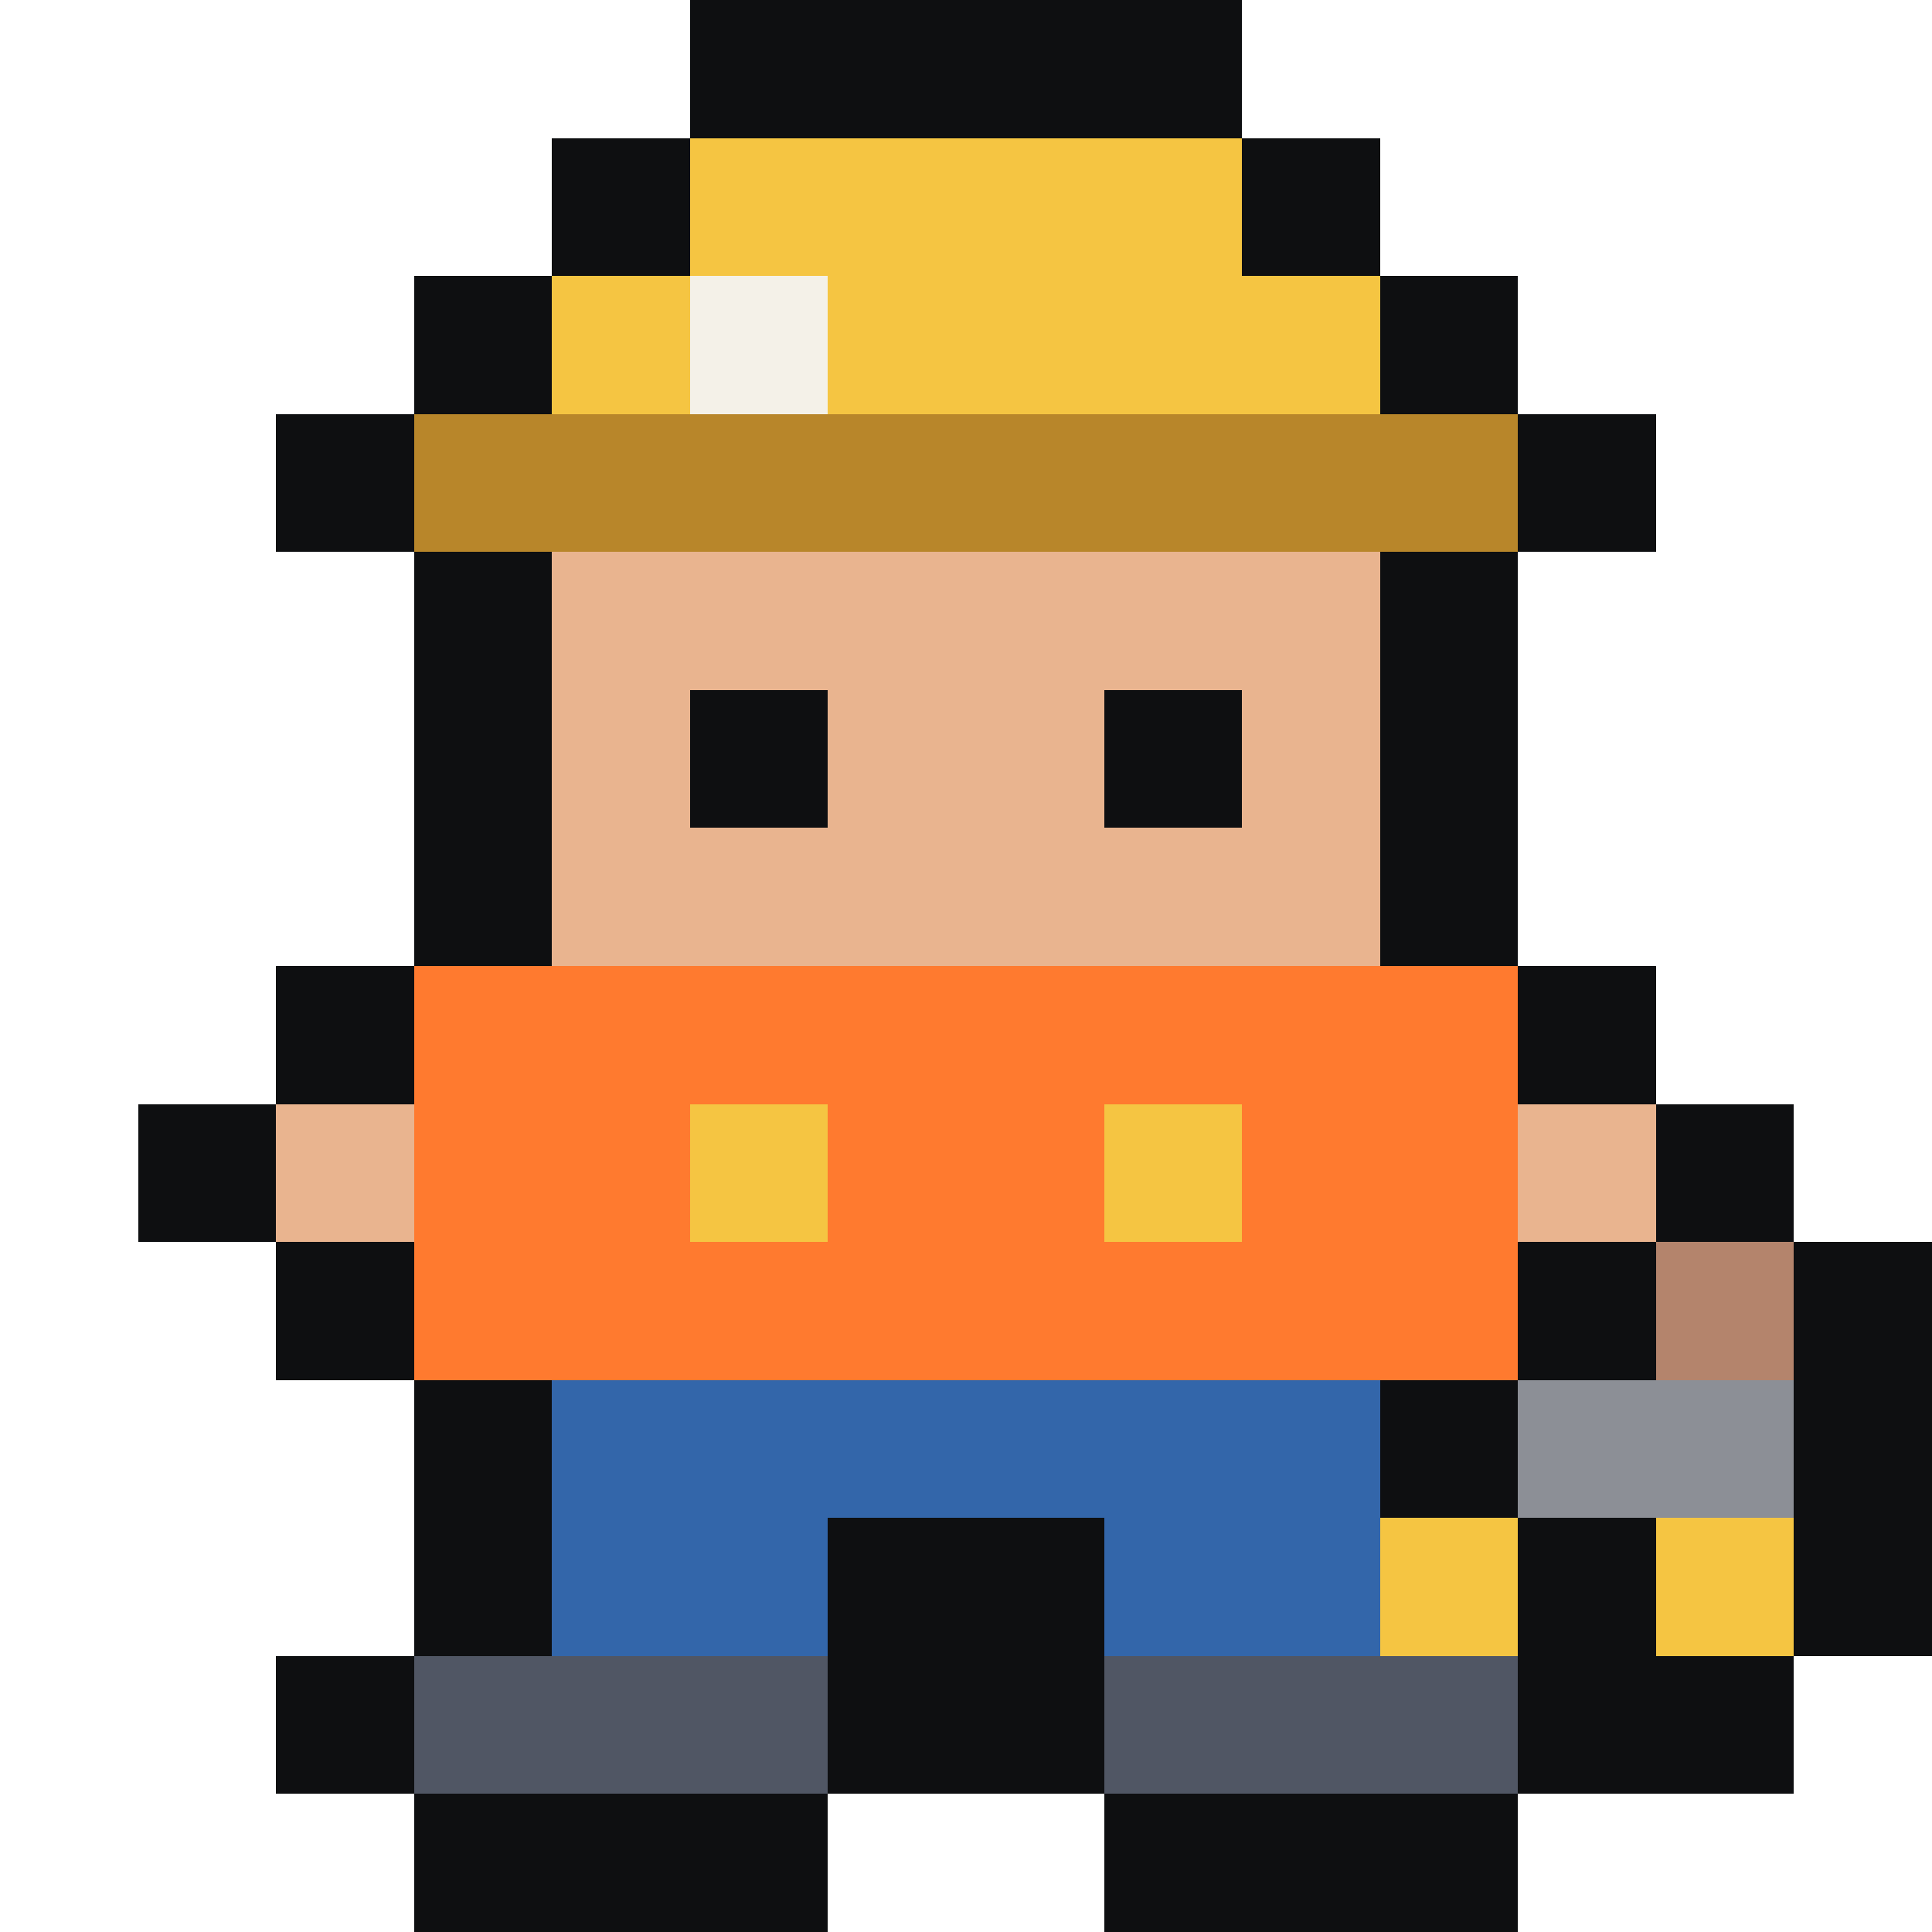
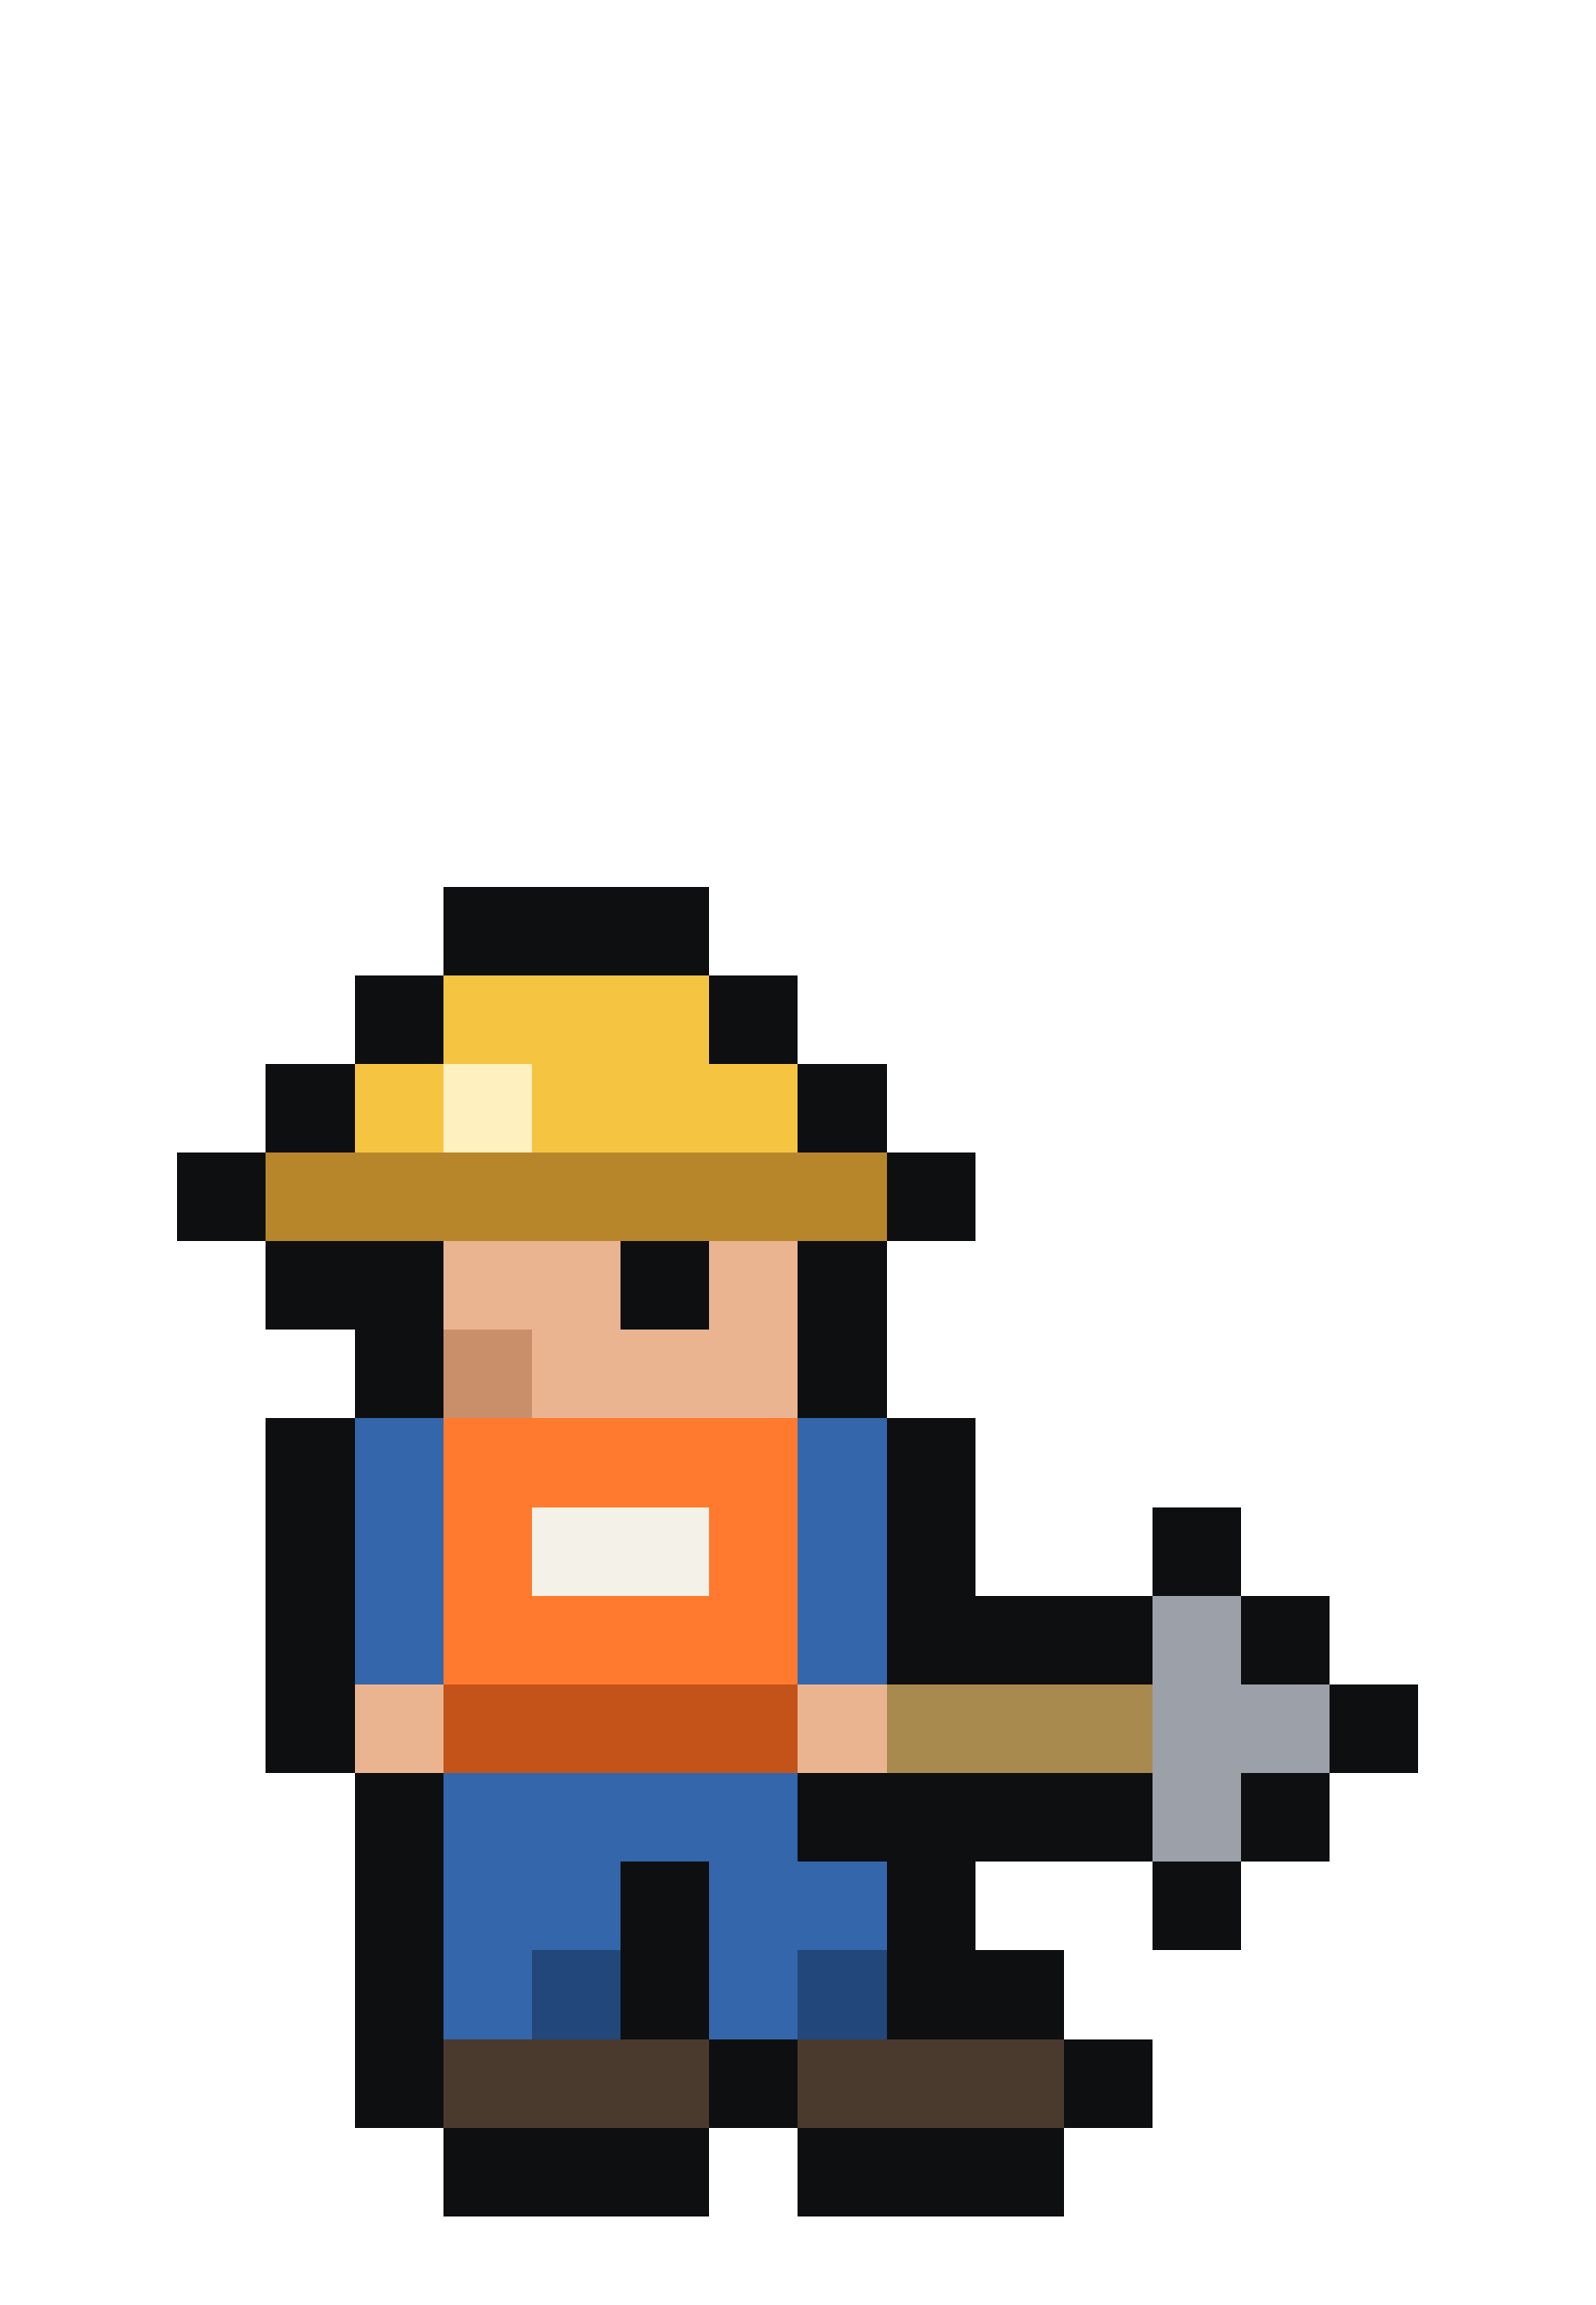
- <svg xmlns="http://www.w3.org/2000/svg" viewBox="0 0 14 14" shape-rendering="crispEdges">
-   <rect x="5" y="0" width="1" height="1" fill="#0E0F11" />
-   <rect x="6" y="0" width="1" height="1" fill="#0E0F11" />
-   <rect x="7" y="0" width="1" height="1" fill="#0E0F11" />
-   <rect x="8" y="0" width="1" height="1" fill="#0E0F11" />
-   <rect x="4" y="1" width="1" height="1" fill="#0E0F11" />
-   <rect x="5" y="1" width="1" height="1" fill="#F5C542" />
-   <rect x="6" y="1" width="1" height="1" fill="#F5C542" />
-   <rect x="7" y="1" width="1" height="1" fill="#F5C542" />
-   <rect x="8" y="1" width="1" height="1" fill="#F5C542" />
-   <rect x="9" y="1" width="1" height="1" fill="#0E0F11" />
-   <rect x="3" y="2" width="1" height="1" fill="#0E0F11" />
-   <rect x="4" y="2" width="1" height="1" fill="#F5C542" />
-   <rect x="5" y="2" width="1" height="1" fill="#F4F1E8" />
-   <rect x="6" y="2" width="1" height="1" fill="#F5C542" />
-   <rect x="7" y="2" width="1" height="1" fill="#F5C542" />
-   <rect x="8" y="2" width="1" height="1" fill="#F5C542" />
-   <rect x="9" y="2" width="1" height="1" fill="#F5C542" />
-   <rect x="10" y="2" width="1" height="1" fill="#0E0F11" />
-   <rect x="2" y="3" width="1" height="1" fill="#0E0F11" />
-   <rect x="3" y="3" width="1" height="1" fill="#B8862A" />
-   <rect x="4" y="3" width="1" height="1" fill="#B8862A" />
-   <rect x="5" y="3" width="1" height="1" fill="#B8862A" />
-   <rect x="6" y="3" width="1" height="1" fill="#B8862A" />
-   <rect x="7" y="3" width="1" height="1" fill="#B8862A" />
-   <rect x="8" y="3" width="1" height="1" fill="#B8862A" />
-   <rect x="9" y="3" width="1" height="1" fill="#B8862A" />
-   <rect x="10" y="3" width="1" height="1" fill="#B8862A" />
-   <rect x="11" y="3" width="1" height="1" fill="#0E0F11" />
-   <rect x="3" y="4" width="1" height="1" fill="#0E0F11" />
-   <rect x="4" y="4" width="1" height="1" fill="#E9B48F" />
-   <rect x="5" y="4" width="1" height="1" fill="#E9B48F" />
-   <rect x="6" y="4" width="1" height="1" fill="#E9B48F" />
-   <rect x="7" y="4" width="1" height="1" fill="#E9B48F" />
-   <rect x="8" y="4" width="1" height="1" fill="#E9B48F" />
-   <rect x="9" y="4" width="1" height="1" fill="#E9B48F" />
-   <rect x="10" y="4" width="1" height="1" fill="#0E0F11" />
-   <rect x="3" y="5" width="1" height="1" fill="#0E0F11" />
-   <rect x="4" y="5" width="1" height="1" fill="#E9B48F" />
-   <rect x="5" y="5" width="1" height="1" fill="#0E0F11" />
-   <rect x="6" y="5" width="1" height="1" fill="#E9B48F" />
-   <rect x="7" y="5" width="1" height="1" fill="#E9B48F" />
-   <rect x="8" y="5" width="1" height="1" fill="#0E0F11" />
-   <rect x="9" y="5" width="1" height="1" fill="#E9B48F" />
-   <rect x="10" y="5" width="1" height="1" fill="#0E0F11" />
-   <rect x="3" y="6" width="1" height="1" fill="#0E0F11" />
-   <rect x="4" y="6" width="1" height="1" fill="#E9B48F" />
-   <rect x="5" y="6" width="1" height="1" fill="#E9B48F" />
-   <rect x="6" y="6" width="1" height="1" fill="#E9B48F" />
-   <rect x="7" y="6" width="1" height="1" fill="#E9B48F" />
-   <rect x="8" y="6" width="1" height="1" fill="#E9B48F" />
-   <rect x="9" y="6" width="1" height="1" fill="#E9B48F" />
-   <rect x="10" y="6" width="1" height="1" fill="#0E0F11" />
-   <rect x="2" y="7" width="1" height="1" fill="#0E0F11" />
-   <rect x="3" y="7" width="1" height="1" fill="#FF7A2F" />
-   <rect x="4" y="7" width="1" height="1" fill="#FF7A2F" />
-   <rect x="5" y="7" width="1" height="1" fill="#FF7A2F" />
-   <rect x="6" y="7" width="1" height="1" fill="#FF7A2F" />
-   <rect x="7" y="7" width="1" height="1" fill="#FF7A2F" />
-   <rect x="8" y="7" width="1" height="1" fill="#FF7A2F" />
-   <rect x="9" y="7" width="1" height="1" fill="#FF7A2F" />
-   <rect x="10" y="7" width="1" height="1" fill="#FF7A2F" />
-   <rect x="11" y="7" width="1" height="1" fill="#0E0F11" />
-   <rect x="1" y="8" width="1" height="1" fill="#0E0F11" />
-   <rect x="2" y="8" width="1" height="1" fill="#E9B48F" />
-   <rect x="3" y="8" width="1" height="1" fill="#FF7A2F" />
-   <rect x="4" y="8" width="1" height="1" fill="#FF7A2F" />
-   <rect x="5" y="8" width="1" height="1" fill="#F5C542" />
-   <rect x="6" y="8" width="1" height="1" fill="#FF7A2F" />
-   <rect x="7" y="8" width="1" height="1" fill="#FF7A2F" />
-   <rect x="8" y="8" width="1" height="1" fill="#F5C542" />
-   <rect x="9" y="8" width="1" height="1" fill="#FF7A2F" />
-   <rect x="10" y="8" width="1" height="1" fill="#FF7A2F" />
-   <rect x="11" y="8" width="1" height="1" fill="#E9B48F" />
-   <rect x="12" y="8" width="1" height="1" fill="#0E0F11" />
-   <rect x="2" y="9" width="1" height="1" fill="#0E0F11" />
-   <rect x="3" y="9" width="1" height="1" fill="#FF7A2F" />
-   <rect x="4" y="9" width="1" height="1" fill="#FF7A2F" />
-   <rect x="5" y="9" width="1" height="1" fill="#FF7A2F" />
-   <rect x="6" y="9" width="1" height="1" fill="#FF7A2F" />
-   <rect x="7" y="9" width="1" height="1" fill="#FF7A2F" />
-   <rect x="8" y="9" width="1" height="1" fill="#FF7A2F" />
-   <rect x="9" y="9" width="1" height="1" fill="#FF7A2F" />
-   <rect x="10" y="9" width="1" height="1" fill="#FF7A2F" />
-   <rect x="11" y="9" width="1" height="1" fill="#0E0F11" />
-   <rect x="12" y="9" width="1" height="1" fill="#B4846C" />
-   <rect x="13" y="9" width="1" height="1" fill="#0E0F11" />
-   <rect x="3" y="10" width="1" height="1" fill="#0E0F11" />
-   <rect x="4" y="10" width="1" height="1" fill="#3366AA" />
-   <rect x="5" y="10" width="1" height="1" fill="#3366AA" />
-   <rect x="6" y="10" width="1" height="1" fill="#3366AA" />
-   <rect x="7" y="10" width="1" height="1" fill="#3366AA" />
-   <rect x="8" y="10" width="1" height="1" fill="#3366AA" />
-   <rect x="9" y="10" width="1" height="1" fill="#3366AA" />
-   <rect x="10" y="10" width="1" height="1" fill="#0E0F11" />
-   <rect x="11" y="10" width="1" height="1" fill="#8C8F96" />
-   <rect x="12" y="10" width="1" height="1" fill="#8C8F96" />
-   <rect x="13" y="10" width="1" height="1" fill="#0E0F11" />
-   <rect x="3" y="11" width="1" height="1" fill="#0E0F11" />
-   <rect x="4" y="11" width="1" height="1" fill="#3366AA" />
-   <rect x="5" y="11" width="1" height="1" fill="#3366AA" />
-   <rect x="6" y="11" width="1" height="1" fill="#0E0F11" />
-   <rect x="7" y="11" width="1" height="1" fill="#0E0F11" />
-   <rect x="8" y="11" width="1" height="1" fill="#3366AA" />
-   <rect x="9" y="11" width="1" height="1" fill="#3366AA" />
-   <rect x="10" y="11" width="1" height="1" fill="#F5C542" />
-   <rect x="11" y="11" width="1" height="1" fill="#0E0F11" />
-   <rect x="12" y="11" width="1" height="1" fill="#F5C542" />
-   <rect x="13" y="11" width="1" height="1" fill="#0E0F11" />
-   <rect x="2" y="12" width="1" height="1" fill="#0E0F11" />
-   <rect x="3" y="12" width="1" height="1" fill="#505664" />
-   <rect x="4" y="12" width="1" height="1" fill="#505664" />
-   <rect x="5" y="12" width="1" height="1" fill="#505664" />
-   <rect x="6" y="12" width="1" height="1" fill="#0E0F11" />
-   <rect x="7" y="12" width="1" height="1" fill="#0E0F11" />
-   <rect x="8" y="12" width="1" height="1" fill="#505664" />
-   <rect x="9" y="12" width="1" height="1" fill="#505664" />
-   <rect x="10" y="12" width="1" height="1" fill="#505664" />
-   <rect x="11" y="12" width="1" height="1" fill="#0E0F11" />
-   <rect x="12" y="12" width="1" height="1" fill="#0E0F11" />
-   <rect x="3" y="13" width="1" height="1" fill="#0E0F11" />
-   <rect x="4" y="13" width="1" height="1" fill="#0E0F11" />
-   <rect x="5" y="13" width="1" height="1" fill="#0E0F11" />
-   <rect x="8" y="13" width="1" height="1" fill="#0E0F11" />
-   <rect x="9" y="13" width="1" height="1" fill="#0E0F11" />
+ <svg xmlns="http://www.w3.org/2000/svg" viewBox="0 0 18 26" shape-rendering="crispEdges">
+   <rect x="5" y="10" width="1" height="1" fill="#0E0F11" />
+   <rect x="6" y="10" width="1" height="1" fill="#0E0F11" />
+   <rect x="7" y="10" width="1" height="1" fill="#0E0F11" />
+   <rect x="4" y="11" width="1" height="1" fill="#0E0F11" />
+   <rect x="5" y="11" width="1" height="1" fill="#F5C542" />
+   <rect x="6" y="11" width="1" height="1" fill="#F5C542" />
+   <rect x="7" y="11" width="1" height="1" fill="#F5C542" />
+   <rect x="8" y="11" width="1" height="1" fill="#0E0F11" />
+   <rect x="3" y="12" width="1" height="1" fill="#0E0F11" />
+   <rect x="4" y="12" width="1" height="1" fill="#F5C542" />
+   <rect x="5" y="12" width="1" height="1" fill="#FFF0BF" />
+   <rect x="6" y="12" width="1" height="1" fill="#F5C542" />
+   <rect x="7" y="12" width="1" height="1" fill="#F5C542" />
+   <rect x="8" y="12" width="1" height="1" fill="#F5C542" />
+   <rect x="9" y="12" width="1" height="1" fill="#0E0F11" />
+   <rect x="2" y="13" width="1" height="1" fill="#0E0F11" />
+   <rect x="3" y="13" width="1" height="1" fill="#B8862A" />
+   <rect x="4" y="13" width="1" height="1" fill="#B8862A" />
+   <rect x="5" y="13" width="1" height="1" fill="#B8862A" />
+   <rect x="6" y="13" width="1" height="1" fill="#B8862A" />
+   <rect x="7" y="13" width="1" height="1" fill="#B8862A" />
+   <rect x="8" y="13" width="1" height="1" fill="#B8862A" />
+   <rect x="9" y="13" width="1" height="1" fill="#B8862A" />
  <rect x="10" y="13" width="1" height="1" fill="#0E0F11" />
+   <rect x="3" y="14" width="1" height="1" fill="#0E0F11" />
+   <rect x="4" y="14" width="1" height="1" fill="#0E0F11" />
+   <rect x="5" y="14" width="1" height="1" fill="#E9B48F" />
+   <rect x="6" y="14" width="1" height="1" fill="#E9B48F" />
+   <rect x="7" y="14" width="1" height="1" fill="#0E0F11" />
+   <rect x="8" y="14" width="1" height="1" fill="#E9B48F" />
+   <rect x="9" y="14" width="1" height="1" fill="#0E0F11" />
+   <rect x="4" y="15" width="1" height="1" fill="#0E0F11" />
+   <rect x="5" y="15" width="1" height="1" fill="#C98F6B" />
+   <rect x="6" y="15" width="1" height="1" fill="#E9B48F" />
+   <rect x="7" y="15" width="1" height="1" fill="#E9B48F" />
+   <rect x="8" y="15" width="1" height="1" fill="#E9B48F" />
+   <rect x="9" y="15" width="1" height="1" fill="#0E0F11" />
+   <rect x="3" y="16" width="1" height="1" fill="#0E0F11" />
+   <rect x="4" y="16" width="1" height="1" fill="#3366AA" />
+   <rect x="5" y="16" width="1" height="1" fill="#FF7A2F" />
+   <rect x="6" y="16" width="1" height="1" fill="#FF7A2F" />
+   <rect x="7" y="16" width="1" height="1" fill="#FF7A2F" />
+   <rect x="8" y="16" width="1" height="1" fill="#FF7A2F" />
+   <rect x="9" y="16" width="1" height="1" fill="#3366AA" />
+   <rect x="10" y="16" width="1" height="1" fill="#0E0F11" />
+   <rect x="3" y="17" width="1" height="1" fill="#0E0F11" />
+   <rect x="4" y="17" width="1" height="1" fill="#3366AA" />
+   <rect x="5" y="17" width="1" height="1" fill="#FF7A2F" />
+   <rect x="6" y="17" width="1" height="1" fill="#F4F1E8" />
+   <rect x="7" y="17" width="1" height="1" fill="#F4F1E8" />
+   <rect x="8" y="17" width="1" height="1" fill="#FF7A2F" />
+   <rect x="9" y="17" width="1" height="1" fill="#3366AA" />
+   <rect x="10" y="17" width="1" height="1" fill="#0E0F11" />
+   <rect x="13" y="17" width="1" height="1" fill="#0E0F11" />
+   <rect x="3" y="18" width="1" height="1" fill="#0E0F11" />
+   <rect x="4" y="18" width="1" height="1" fill="#3366AA" />
+   <rect x="5" y="18" width="1" height="1" fill="#FF7A2F" />
+   <rect x="6" y="18" width="1" height="1" fill="#FF7A2F" />
+   <rect x="7" y="18" width="1" height="1" fill="#FF7A2F" />
+   <rect x="8" y="18" width="1" height="1" fill="#FF7A2F" />
+   <rect x="9" y="18" width="1" height="1" fill="#3366AA" />
+   <rect x="10" y="18" width="1" height="1" fill="#0E0F11" />
+   <rect x="11" y="18" width="1" height="1" fill="#0E0F11" />
+   <rect x="12" y="18" width="1" height="1" fill="#0E0F11" />
+   <rect x="13" y="18" width="1" height="1" fill="#9CA0A8" />
+   <rect x="14" y="18" width="1" height="1" fill="#0E0F11" />
+   <rect x="3" y="19" width="1" height="1" fill="#0E0F11" />
+   <rect x="4" y="19" width="1" height="1" fill="#E9B48F" />
+   <rect x="5" y="19" width="1" height="1" fill="#C4531A" />
+   <rect x="6" y="19" width="1" height="1" fill="#C4531A" />
+   <rect x="7" y="19" width="1" height="1" fill="#C4531A" />
+   <rect x="8" y="19" width="1" height="1" fill="#C4531A" />
+   <rect x="9" y="19" width="1" height="1" fill="#E9B48F" />
+   <rect x="10" y="19" width="1" height="1" fill="#A88A4E" />
+   <rect x="11" y="19" width="1" height="1" fill="#A88A4E" />
+   <rect x="12" y="19" width="1" height="1" fill="#A88A4E" />
+   <rect x="13" y="19" width="1" height="1" fill="#9CA0A8" />
+   <rect x="14" y="19" width="1" height="1" fill="#9CA0A8" />
+   <rect x="15" y="19" width="1" height="1" fill="#0E0F11" />
+   <rect x="4" y="20" width="1" height="1" fill="#0E0F11" />
+   <rect x="5" y="20" width="1" height="1" fill="#3366AA" />
+   <rect x="6" y="20" width="1" height="1" fill="#3366AA" />
+   <rect x="7" y="20" width="1" height="1" fill="#3366AA" />
+   <rect x="8" y="20" width="1" height="1" fill="#3366AA" />
+   <rect x="9" y="20" width="1" height="1" fill="#0E0F11" />
+   <rect x="10" y="20" width="1" height="1" fill="#0E0F11" />
+   <rect x="11" y="20" width="1" height="1" fill="#0E0F11" />
+   <rect x="12" y="20" width="1" height="1" fill="#0E0F11" />
+   <rect x="13" y="20" width="1" height="1" fill="#9CA0A8" />
+   <rect x="14" y="20" width="1" height="1" fill="#0E0F11" />
+   <rect x="4" y="21" width="1" height="1" fill="#0E0F11" />
+   <rect x="5" y="21" width="1" height="1" fill="#3366AA" />
+   <rect x="6" y="21" width="1" height="1" fill="#3366AA" />
+   <rect x="7" y="21" width="1" height="1" fill="#0E0F11" />
+   <rect x="8" y="21" width="1" height="1" fill="#3366AA" />
+   <rect x="9" y="21" width="1" height="1" fill="#3366AA" />
+   <rect x="10" y="21" width="1" height="1" fill="#0E0F11" />
+   <rect x="13" y="21" width="1" height="1" fill="#0E0F11" />
+   <rect x="4" y="22" width="1" height="1" fill="#0E0F11" />
+   <rect x="5" y="22" width="1" height="1" fill="#3366AA" />
+   <rect x="6" y="22" width="1" height="1" fill="#22477A" />
+   <rect x="7" y="22" width="1" height="1" fill="#0E0F11" />
+   <rect x="8" y="22" width="1" height="1" fill="#3366AA" />
+   <rect x="9" y="22" width="1" height="1" fill="#22477A" />
+   <rect x="10" y="22" width="1" height="1" fill="#0E0F11" />
+   <rect x="11" y="22" width="1" height="1" fill="#0E0F11" />
+   <rect x="4" y="23" width="1" height="1" fill="#0E0F11" />
+   <rect x="5" y="23" width="1" height="1" fill="#4A3A2E" />
+   <rect x="6" y="23" width="1" height="1" fill="#4A3A2E" />
+   <rect x="7" y="23" width="1" height="1" fill="#4A3A2E" />
+   <rect x="8" y="23" width="1" height="1" fill="#0E0F11" />
+   <rect x="9" y="23" width="1" height="1" fill="#4A3A2E" />
+   <rect x="10" y="23" width="1" height="1" fill="#4A3A2E" />
+   <rect x="11" y="23" width="1" height="1" fill="#4A3A2E" />
+   <rect x="12" y="23" width="1" height="1" fill="#0E0F11" />
+   <rect x="5" y="24" width="1" height="1" fill="#0E0F11" />
+   <rect x="6" y="24" width="1" height="1" fill="#0E0F11" />
+   <rect x="7" y="24" width="1" height="1" fill="#0E0F11" />
+   <rect x="9" y="24" width="1" height="1" fill="#0E0F11" />
+   <rect x="10" y="24" width="1" height="1" fill="#0E0F11" />
+   <rect x="11" y="24" width="1" height="1" fill="#0E0F11" />
</svg>
